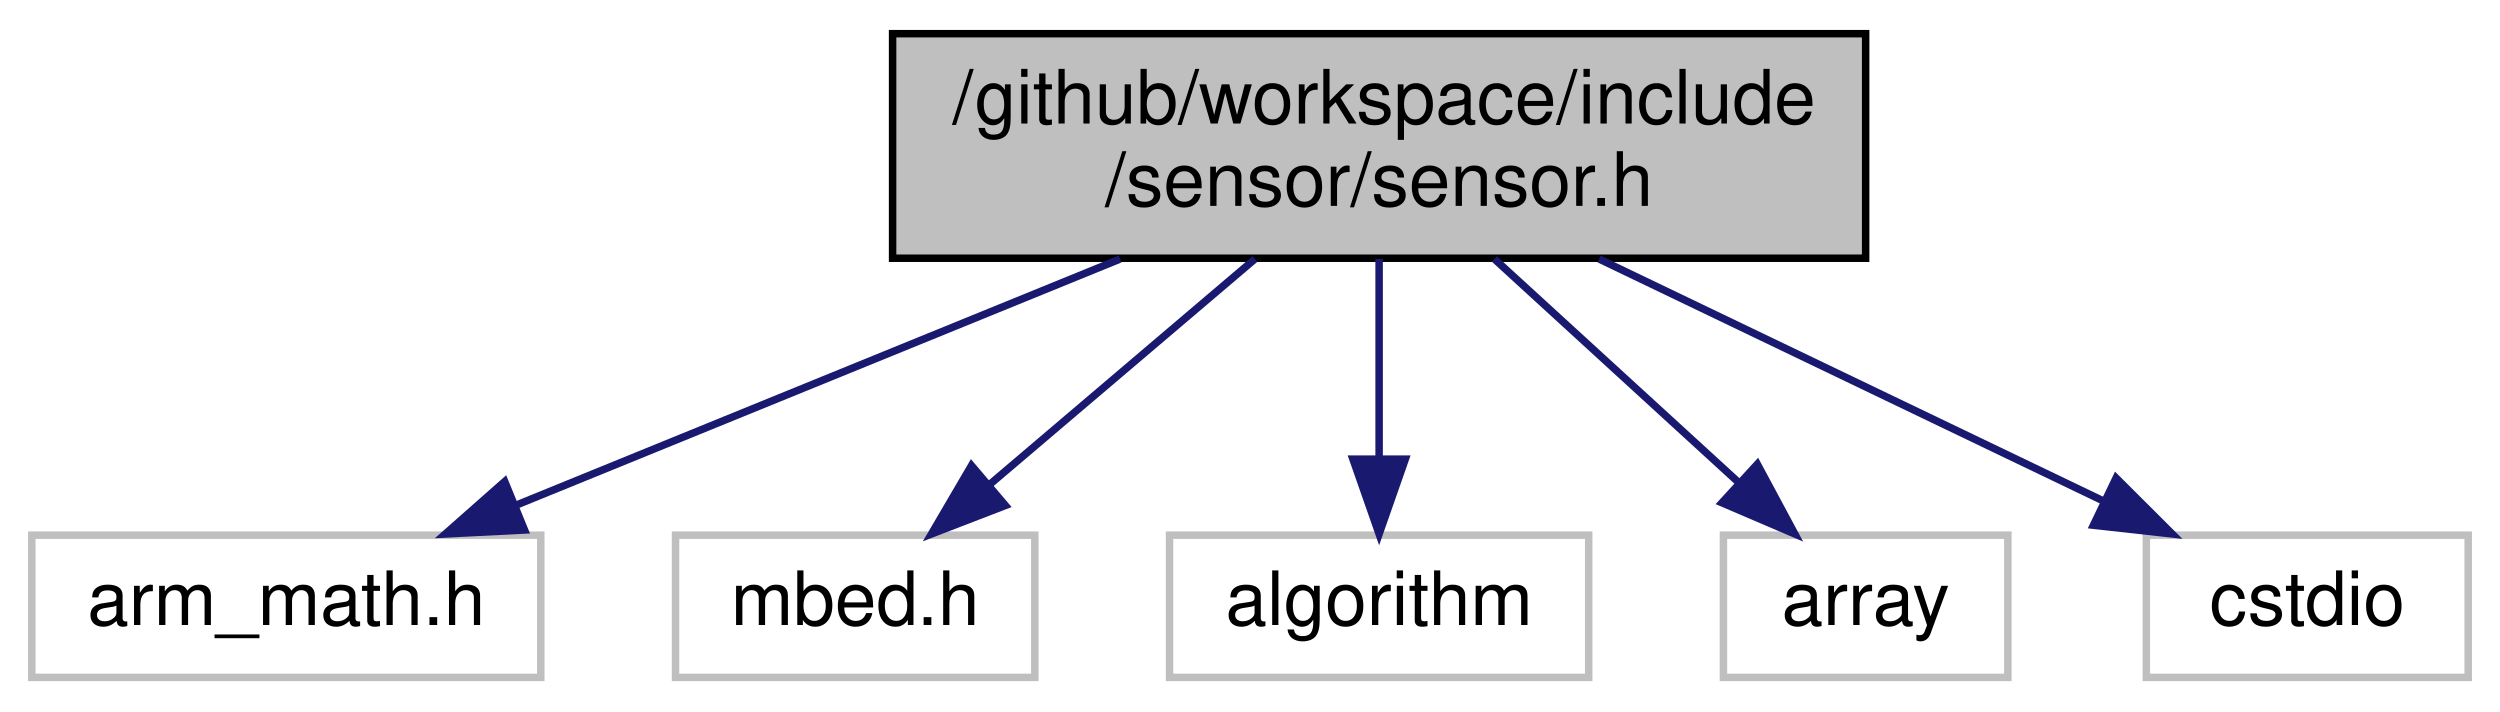
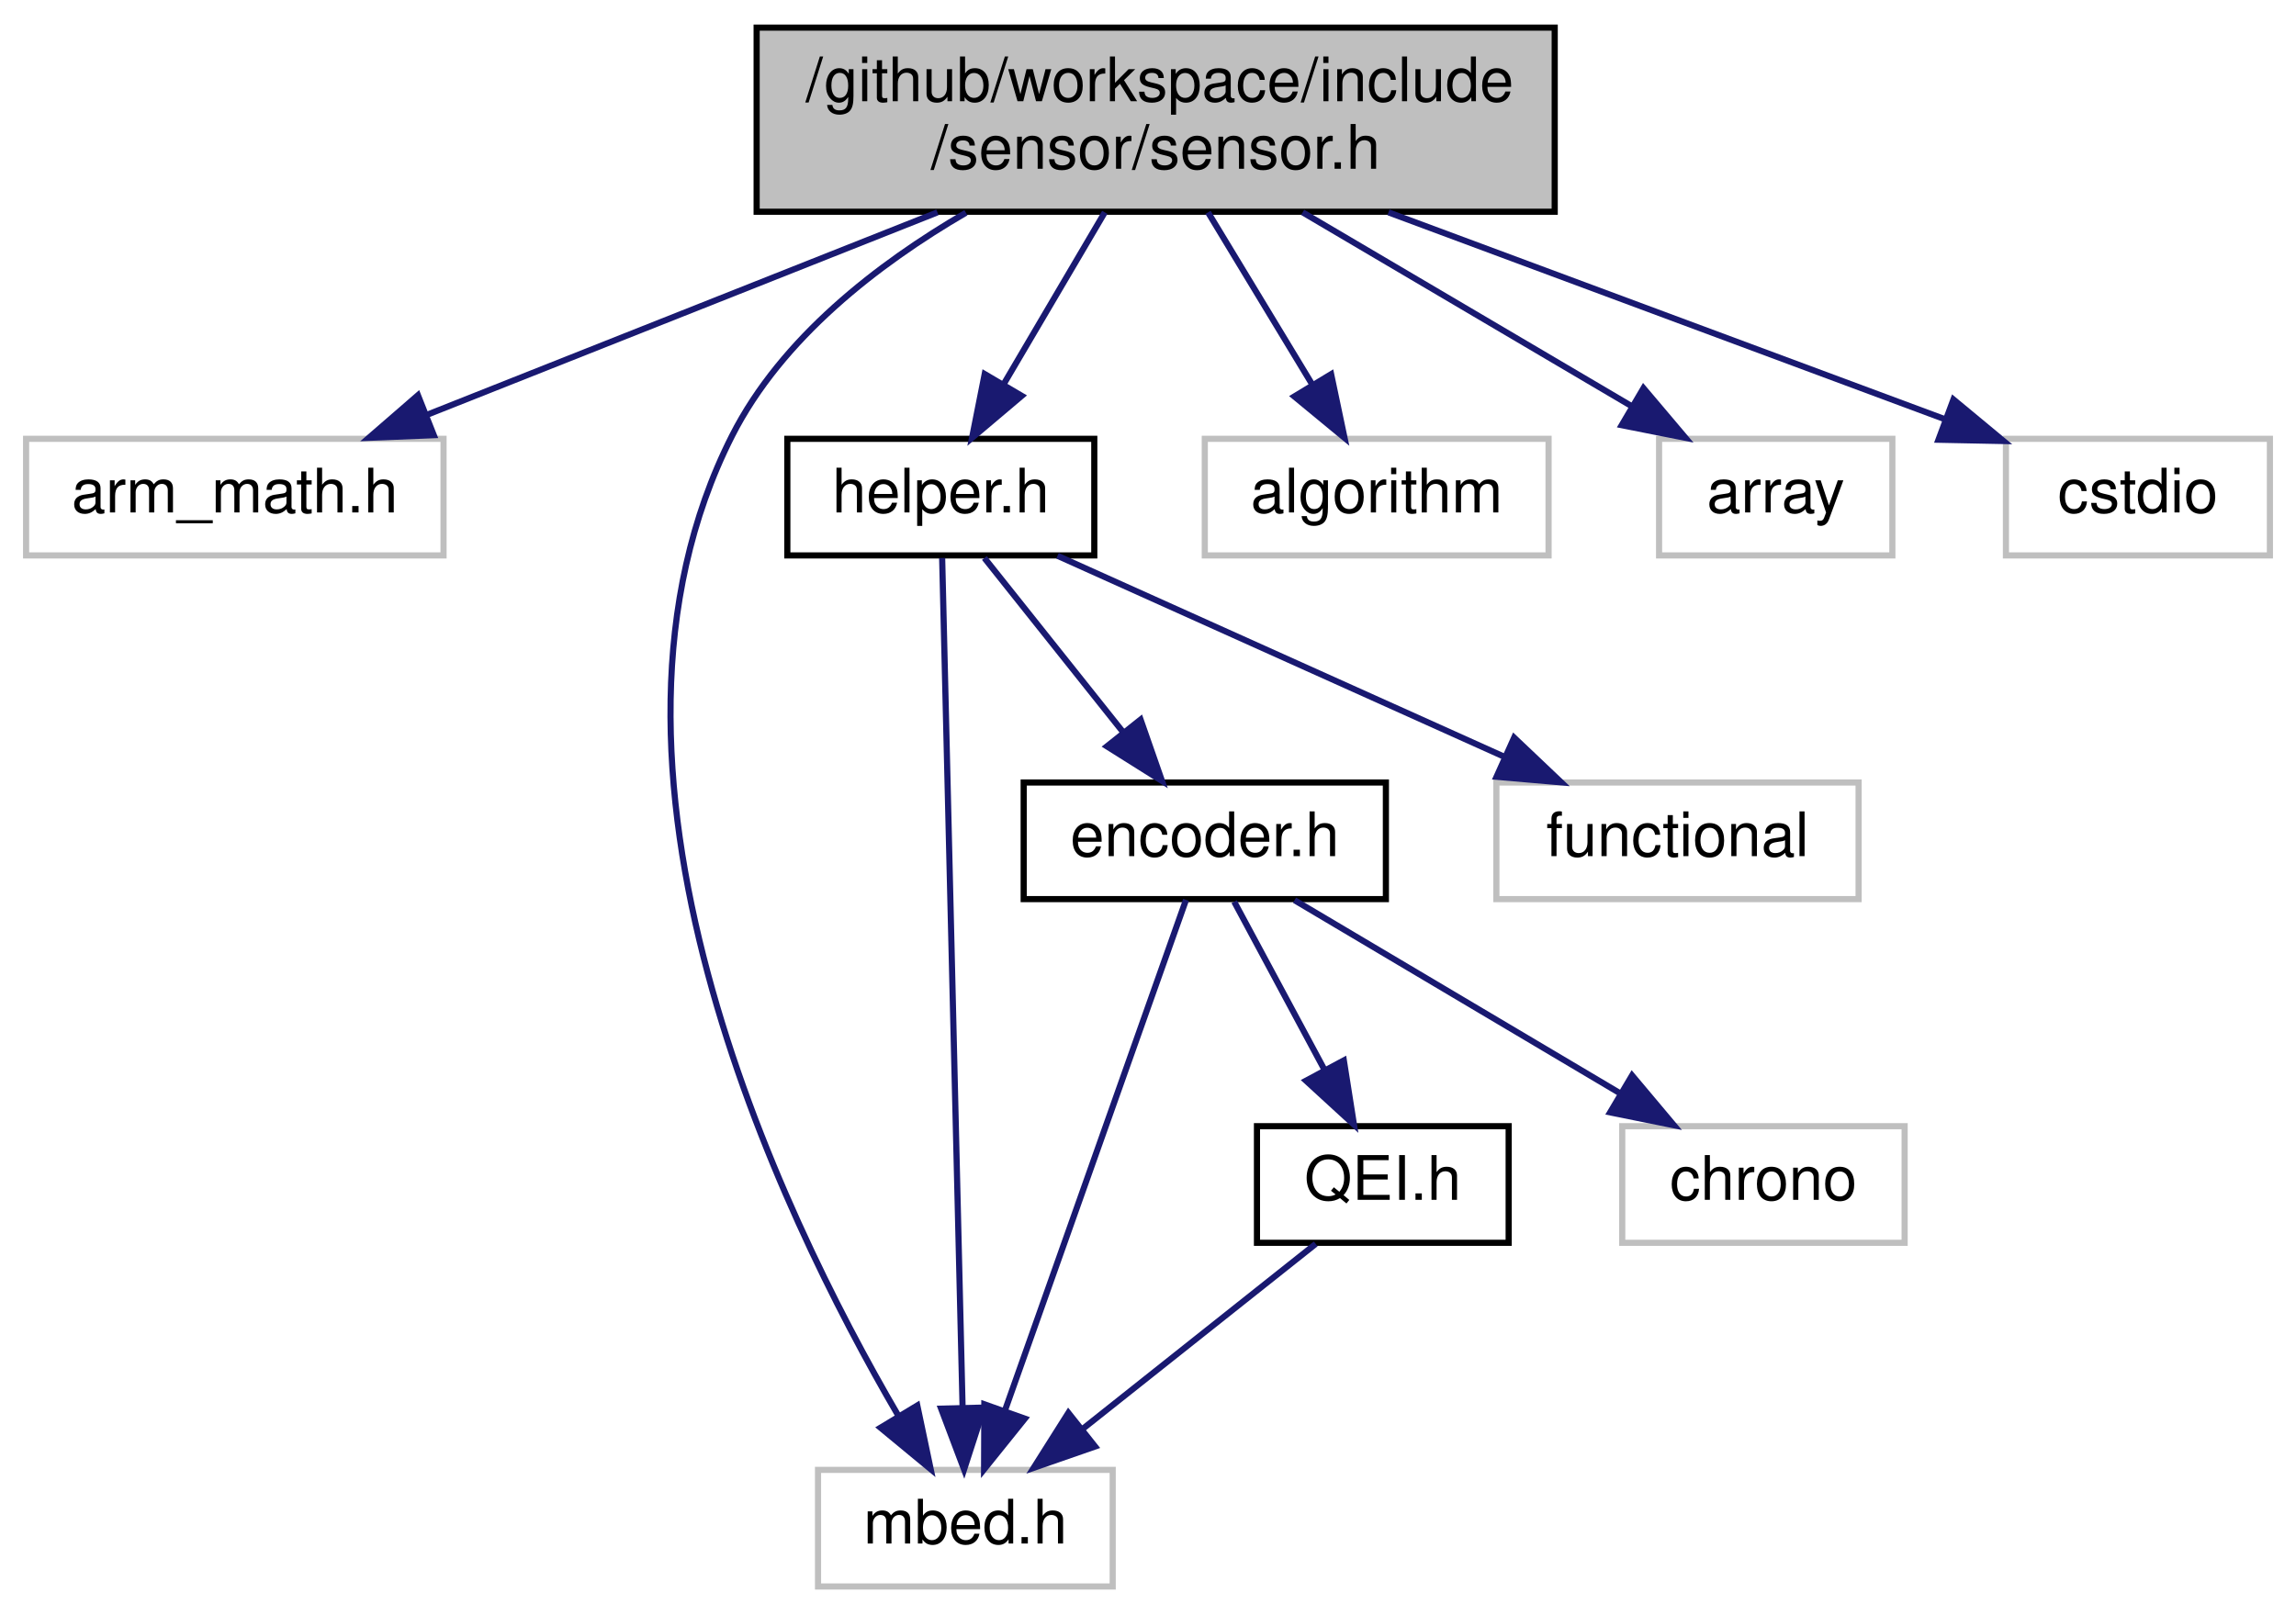
- <svg xmlns="http://www.w3.org/2000/svg" xmlns:xlink="http://www.w3.org/1999/xlink" width="334pt" height="95pt" viewBox="0.00 0.00 333.50 95.00">
-   <g id="graph0" class="graph" transform="scale(1 1) rotate(0) translate(4 91)">
+ <svg xmlns="http://www.w3.org/2000/svg" xmlns:xlink="http://www.w3.org/1999/xlink" width="374pt" height="263pt" viewBox="0.00 0.00 373.50 263.00">
+   <g id="graph0" class="graph" transform="scale(1 1) rotate(0) translate(4 259)">
    <g id="node1" class="node">
      <g id="a_node1">
        <a xlink:title=" ">
-           <polygon fill="#bfbfbf" stroke="black" points="115,-56.5 115,-86.5 245,-86.5 245,-56.5 115,-56.5" />
-           <text text-anchor="start" x="123" y="-74.5" font-family="Helvetica,sans-Serif" font-size="10.00">/github/workspace/include</text>
-           <text text-anchor="middle" x="180" y="-63.5" font-family="Helvetica,sans-Serif" font-size="10.00">/sensor/sensor.h</text>
+           <polygon fill="#bfbfbf" stroke="black" points="119,-224.5 119,-254.5 249,-254.5 249,-224.5 119,-224.5" />
+           <text text-anchor="start" x="127" y="-242.5" font-family="Helvetica,sans-Serif" font-size="10.00">/github/workspace/include</text>
+           <text text-anchor="middle" x="184" y="-231.5" font-family="Helvetica,sans-Serif" font-size="10.00">/sensor/sensor.h</text>
        </a>
      </g>
    </g>
    <g id="node2" class="node">
      <g id="a_node2">
        <a xlink:title=" ">
-           <polygon fill="none" stroke="#bfbfbf" points="0,-0.5 0,-19.5 68,-19.5 68,-0.5 0,-0.5" />
-           <text text-anchor="middle" x="34" y="-7.5" font-family="Helvetica,sans-Serif" font-size="10.00">arm_math.h</text>
+           <polygon fill="none" stroke="#bfbfbf" points="0,-168.5 0,-187.5 68,-187.5 68,-168.5 0,-168.5" />
+           <text text-anchor="middle" x="34" y="-175.5" font-family="Helvetica,sans-Serif" font-size="10.00">arm_math.h</text>
        </a>
      </g>
    </g>
    <g id="edge1" class="edge">
-       <path fill="none" stroke="midnightblue" d="M145.4,-56.4C120.9,-46.42 88.34,-33.15 64.75,-23.53" />
-       <polygon fill="midnightblue" stroke="midnightblue" points="65.83,-20.19 55.24,-19.66 63.18,-26.67 65.83,-20.19" />
+       <path fill="none" stroke="midnightblue" d="M148.45,-224.4C123.17,-214.37 89.53,-201.03 65.27,-191.4" />
+       <polygon fill="midnightblue" stroke="midnightblue" points="66.41,-188.09 55.83,-187.66 63.83,-194.6 66.41,-188.09" />
    </g>
    <g id="node3" class="node">
      <g id="a_node3">
        <a xlink:title=" ">
-           <polygon fill="none" stroke="#bfbfbf" points="86,-0.5 86,-19.5 134,-19.5 134,-0.5 86,-0.5" />
-           <text text-anchor="middle" x="110" y="-7.5" font-family="Helvetica,sans-Serif" font-size="10.00">mbed.h</text>
+           <polygon fill="none" stroke="#bfbfbf" points="129,-0.5 129,-19.5 177,-19.5 177,-0.5 129,-0.5" />
+           <text text-anchor="middle" x="153" y="-7.5" font-family="Helvetica,sans-Serif" font-size="10.00">mbed.h</text>
        </a>
      </g>
    </g>
    <g id="edge2" class="edge">
-       <path fill="none" stroke="midnightblue" d="M163.41,-56.4C152.71,-47.31 138.81,-35.49 127.87,-26.19" />
-       <polygon fill="midnightblue" stroke="midnightblue" points="130.07,-23.47 120.19,-19.66 125.54,-28.8 130.07,-23.47" />
+       <path fill="none" stroke="midnightblue" d="M153.09,-224.34C138.72,-215.98 123.06,-203.89 115,-188 87.68,-134.15 122.77,-61.44 141.98,-28.5" />
+       <polygon fill="midnightblue" stroke="midnightblue" points="145.17,-29.99 147.35,-19.62 139.18,-26.37 145.17,-29.99" />
    </g>
    <g id="node4" class="node">
      <g id="a_node4">
-         <a xlink:title=" ">
-           <polygon fill="none" stroke="#bfbfbf" points="152,-0.5 152,-19.5 208,-19.5 208,-0.5 152,-0.5" />
-           <text text-anchor="middle" x="180" y="-7.5" font-family="Helvetica,sans-Serif" font-size="10.00">algorithm</text>
+         <a xlink:href="helper_8h.html" target="_top" xlink:title=" ">
+           <polygon fill="none" stroke="black" points="124,-168.5 124,-187.5 174,-187.5 174,-168.5 124,-168.5" />
+           <text text-anchor="middle" x="149" y="-175.5" font-family="Helvetica,sans-Serif" font-size="10.00">helper.h</text>
        </a>
      </g>
    </g>
    <g id="edge3" class="edge">
-       <path fill="none" stroke="midnightblue" d="M180,-56.4C180,-48.47 180,-38.46 180,-29.86" />
-       <polygon fill="midnightblue" stroke="midnightblue" points="183.5,-29.66 180,-19.66 176.5,-29.66 183.5,-29.66" />
+       <path fill="none" stroke="midnightblue" d="M175.71,-224.4C170.78,-216.02 164.49,-205.33 159.25,-196.42" />
+       <polygon fill="midnightblue" stroke="midnightblue" points="162.18,-194.5 154.09,-187.66 156.15,-198.05 162.18,-194.5" />
+     </g>
+     <g id="node9" class="node">
+       <g id="a_node9">
+         <a xlink:title=" ">
+           <polygon fill="none" stroke="#bfbfbf" points="192,-168.5 192,-187.5 248,-187.5 248,-168.5 192,-168.5" />
+           <text text-anchor="middle" x="220" y="-175.5" font-family="Helvetica,sans-Serif" font-size="10.00">algorithm</text>
+         </a>
+       </g>
+     </g>
+     <g id="edge11" class="edge">
+       <path fill="none" stroke="midnightblue" d="M192.53,-224.4C197.6,-216.02 204.07,-205.33 209.46,-196.42" />
+       <polygon fill="midnightblue" stroke="midnightblue" points="212.58,-198.03 214.76,-187.66 206.59,-194.4 212.58,-198.03" />
+     </g>
+     <g id="node10" class="node">
+       <g id="a_node10">
+         <a xlink:title=" ">
+           <polygon fill="none" stroke="#bfbfbf" points="266,-168.5 266,-187.5 304,-187.5 304,-168.5 266,-168.5" />
+           <text text-anchor="middle" x="285" y="-175.5" font-family="Helvetica,sans-Serif" font-size="10.00">array</text>
+         </a>
+       </g>
+     </g>
+     <g id="edge12" class="edge">
+       <path fill="none" stroke="midnightblue" d="M207.94,-224.4C224.13,-214.86 245.41,-202.32 261.5,-192.84" />
+       <polygon fill="midnightblue" stroke="midnightblue" points="263.46,-195.75 270.3,-187.66 259.91,-189.72 263.46,-195.75" />
+     </g>
+     <g id="node11" class="node">
+       <g id="a_node11">
+         <a xlink:title=" ">
+           <polygon fill="none" stroke="#bfbfbf" points="322.5,-168.5 322.5,-187.5 365.5,-187.5 365.5,-168.5 322.5,-168.5" />
+           <text text-anchor="middle" x="344" y="-175.5" font-family="Helvetica,sans-Serif" font-size="10.00">cstdio</text>
+         </a>
+       </g>
+     </g>
+     <g id="edge13" class="edge">
+       <path fill="none" stroke="midnightblue" d="M221.92,-224.4C249.61,-214.1 286.72,-200.3 312.73,-190.63" />
+       <polygon fill="midnightblue" stroke="midnightblue" points="313.95,-193.91 322.11,-187.14 311.51,-187.35 313.95,-193.91" />
+     </g>
+     <g id="edge9" class="edge">
+       <path fill="none" stroke="midnightblue" d="M149.22,-168.08C149.84,-141.95 151.69,-65.21 152.55,-29.58" />
+       <polygon fill="midnightblue" stroke="midnightblue" points="156.05,-29.65 152.79,-19.57 149.05,-29.48 156.05,-29.65" />
    </g>
    <g id="node5" class="node">
      <g id="a_node5">
-         <a xlink:title=" ">
-           <polygon fill="none" stroke="#bfbfbf" points="226,-0.5 226,-19.5 264,-19.5 264,-0.5 226,-0.5" />
-           <text text-anchor="middle" x="245" y="-7.5" font-family="Helvetica,sans-Serif" font-size="10.00">array</text>
+         <a xlink:href="encoder_8h.html" target="_top" xlink:title=" ">
+           <polygon fill="none" stroke="black" points="162.5,-112.5 162.5,-131.5 221.5,-131.5 221.5,-112.5 162.5,-112.5" />
+           <text text-anchor="middle" x="192" y="-119.5" font-family="Helvetica,sans-Serif" font-size="10.00">encoder.h</text>
        </a>
      </g>
    </g>
    <g id="edge4" class="edge">
-       <path fill="none" stroke="midnightblue" d="M195.4,-56.4C205.24,-47.4 217.99,-35.72 228.11,-26.47" />
-       <polygon fill="midnightblue" stroke="midnightblue" points="230.53,-28.99 235.54,-19.66 225.8,-23.83 230.53,-28.99" />
+       <path fill="none" stroke="midnightblue" d="M156.1,-168.08C162.24,-160.38 171.27,-149.03 178.74,-139.65" />
+       <polygon fill="midnightblue" stroke="midnightblue" points="181.54,-141.75 185.03,-131.75 176.06,-137.39 181.54,-141.75" />
+     </g>
+     <g id="node8" class="node">
+       <g id="a_node8">
+         <a xlink:title=" ">
+           <polygon fill="none" stroke="#bfbfbf" points="239.5,-112.5 239.5,-131.5 298.5,-131.5 298.5,-112.5 239.5,-112.5" />
+           <text text-anchor="middle" x="269" y="-119.5" font-family="Helvetica,sans-Serif" font-size="10.00">functional</text>
+         </a>
+       </g>
+     </g>
+     <g id="edge10" class="edge">
+       <path fill="none" stroke="midnightblue" d="M168.01,-168.44C187.59,-159.64 218.31,-145.81 240.73,-135.72" />
+       <polygon fill="midnightblue" stroke="midnightblue" points="242.39,-138.81 250.07,-131.52 239.52,-132.43 242.39,-138.81" />
+     </g>
+     <g id="edge7" class="edge">
+       <path fill="none" stroke="midnightblue" d="M188.94,-112.37C182.62,-94.54 168,-53.3 159.48,-29.27" />
+       <polygon fill="midnightblue" stroke="midnightblue" points="162.69,-27.85 156.05,-19.59 156.09,-30.19 162.69,-27.85" />
    </g>
    <g id="node6" class="node">
      <g id="a_node6">
-         <a xlink:title=" ">
-           <polygon fill="none" stroke="#bfbfbf" points="282.5,-0.5 282.5,-19.5 325.5,-19.5 325.5,-0.5 282.5,-0.5" />
-           <text text-anchor="middle" x="304" y="-7.5" font-family="Helvetica,sans-Serif" font-size="10.00">cstdio</text>
+         <a xlink:href="_q_e_i_8h.html" target="_top" xlink:title=" ">
+           <polygon fill="none" stroke="black" points="200.5,-56.5 200.5,-75.5 241.5,-75.5 241.5,-56.5 200.5,-56.5" />
+           <text text-anchor="middle" x="221" y="-63.5" font-family="Helvetica,sans-Serif" font-size="10.00">QEI.h</text>
        </a>
      </g>
    </g>
    <g id="edge5" class="edge">
-       <path fill="none" stroke="midnightblue" d="M209.39,-56.4C229.82,-46.59 256.86,-33.62 276.8,-24.05" />
-       <polygon fill="midnightblue" stroke="midnightblue" points="278.46,-27.14 285.96,-19.66 275.43,-20.83 278.46,-27.14" />
+       <path fill="none" stroke="midnightblue" d="M196.79,-112.08C200.76,-104.69 206.53,-93.95 211.43,-84.81" />
+       <polygon fill="midnightblue" stroke="midnightblue" points="214.65,-86.22 216.3,-75.75 208.49,-82.91 214.65,-86.22" />
+     </g>
+     <g id="node7" class="node">
+       <g id="a_node7">
+         <a xlink:title=" ">
+           <polygon fill="none" stroke="#bfbfbf" points="260,-56.5 260,-75.5 306,-75.5 306,-56.5 260,-56.5" />
+           <text text-anchor="middle" x="283" y="-63.5" font-family="Helvetica,sans-Serif" font-size="10.00">chrono</text>
+         </a>
+       </g>
+     </g>
+     <g id="edge8" class="edge">
+       <path fill="none" stroke="midnightblue" d="M206.62,-112.32C220.95,-103.82 243.01,-90.73 259.75,-80.8" />
+       <polygon fill="midnightblue" stroke="midnightblue" points="261.6,-83.77 268.42,-75.65 258.03,-77.75 261.6,-83.77" />
+     </g>
+     <g id="edge6" class="edge">
+       <path fill="none" stroke="midnightblue" d="M210.07,-56.32C199.83,-48.18 184.28,-35.84 172,-26.09" />
+       <polygon fill="midnightblue" stroke="midnightblue" points="174.13,-23.31 164.12,-19.83 169.78,-28.79 174.13,-23.31" />
    </g>
  </g>
</svg>
